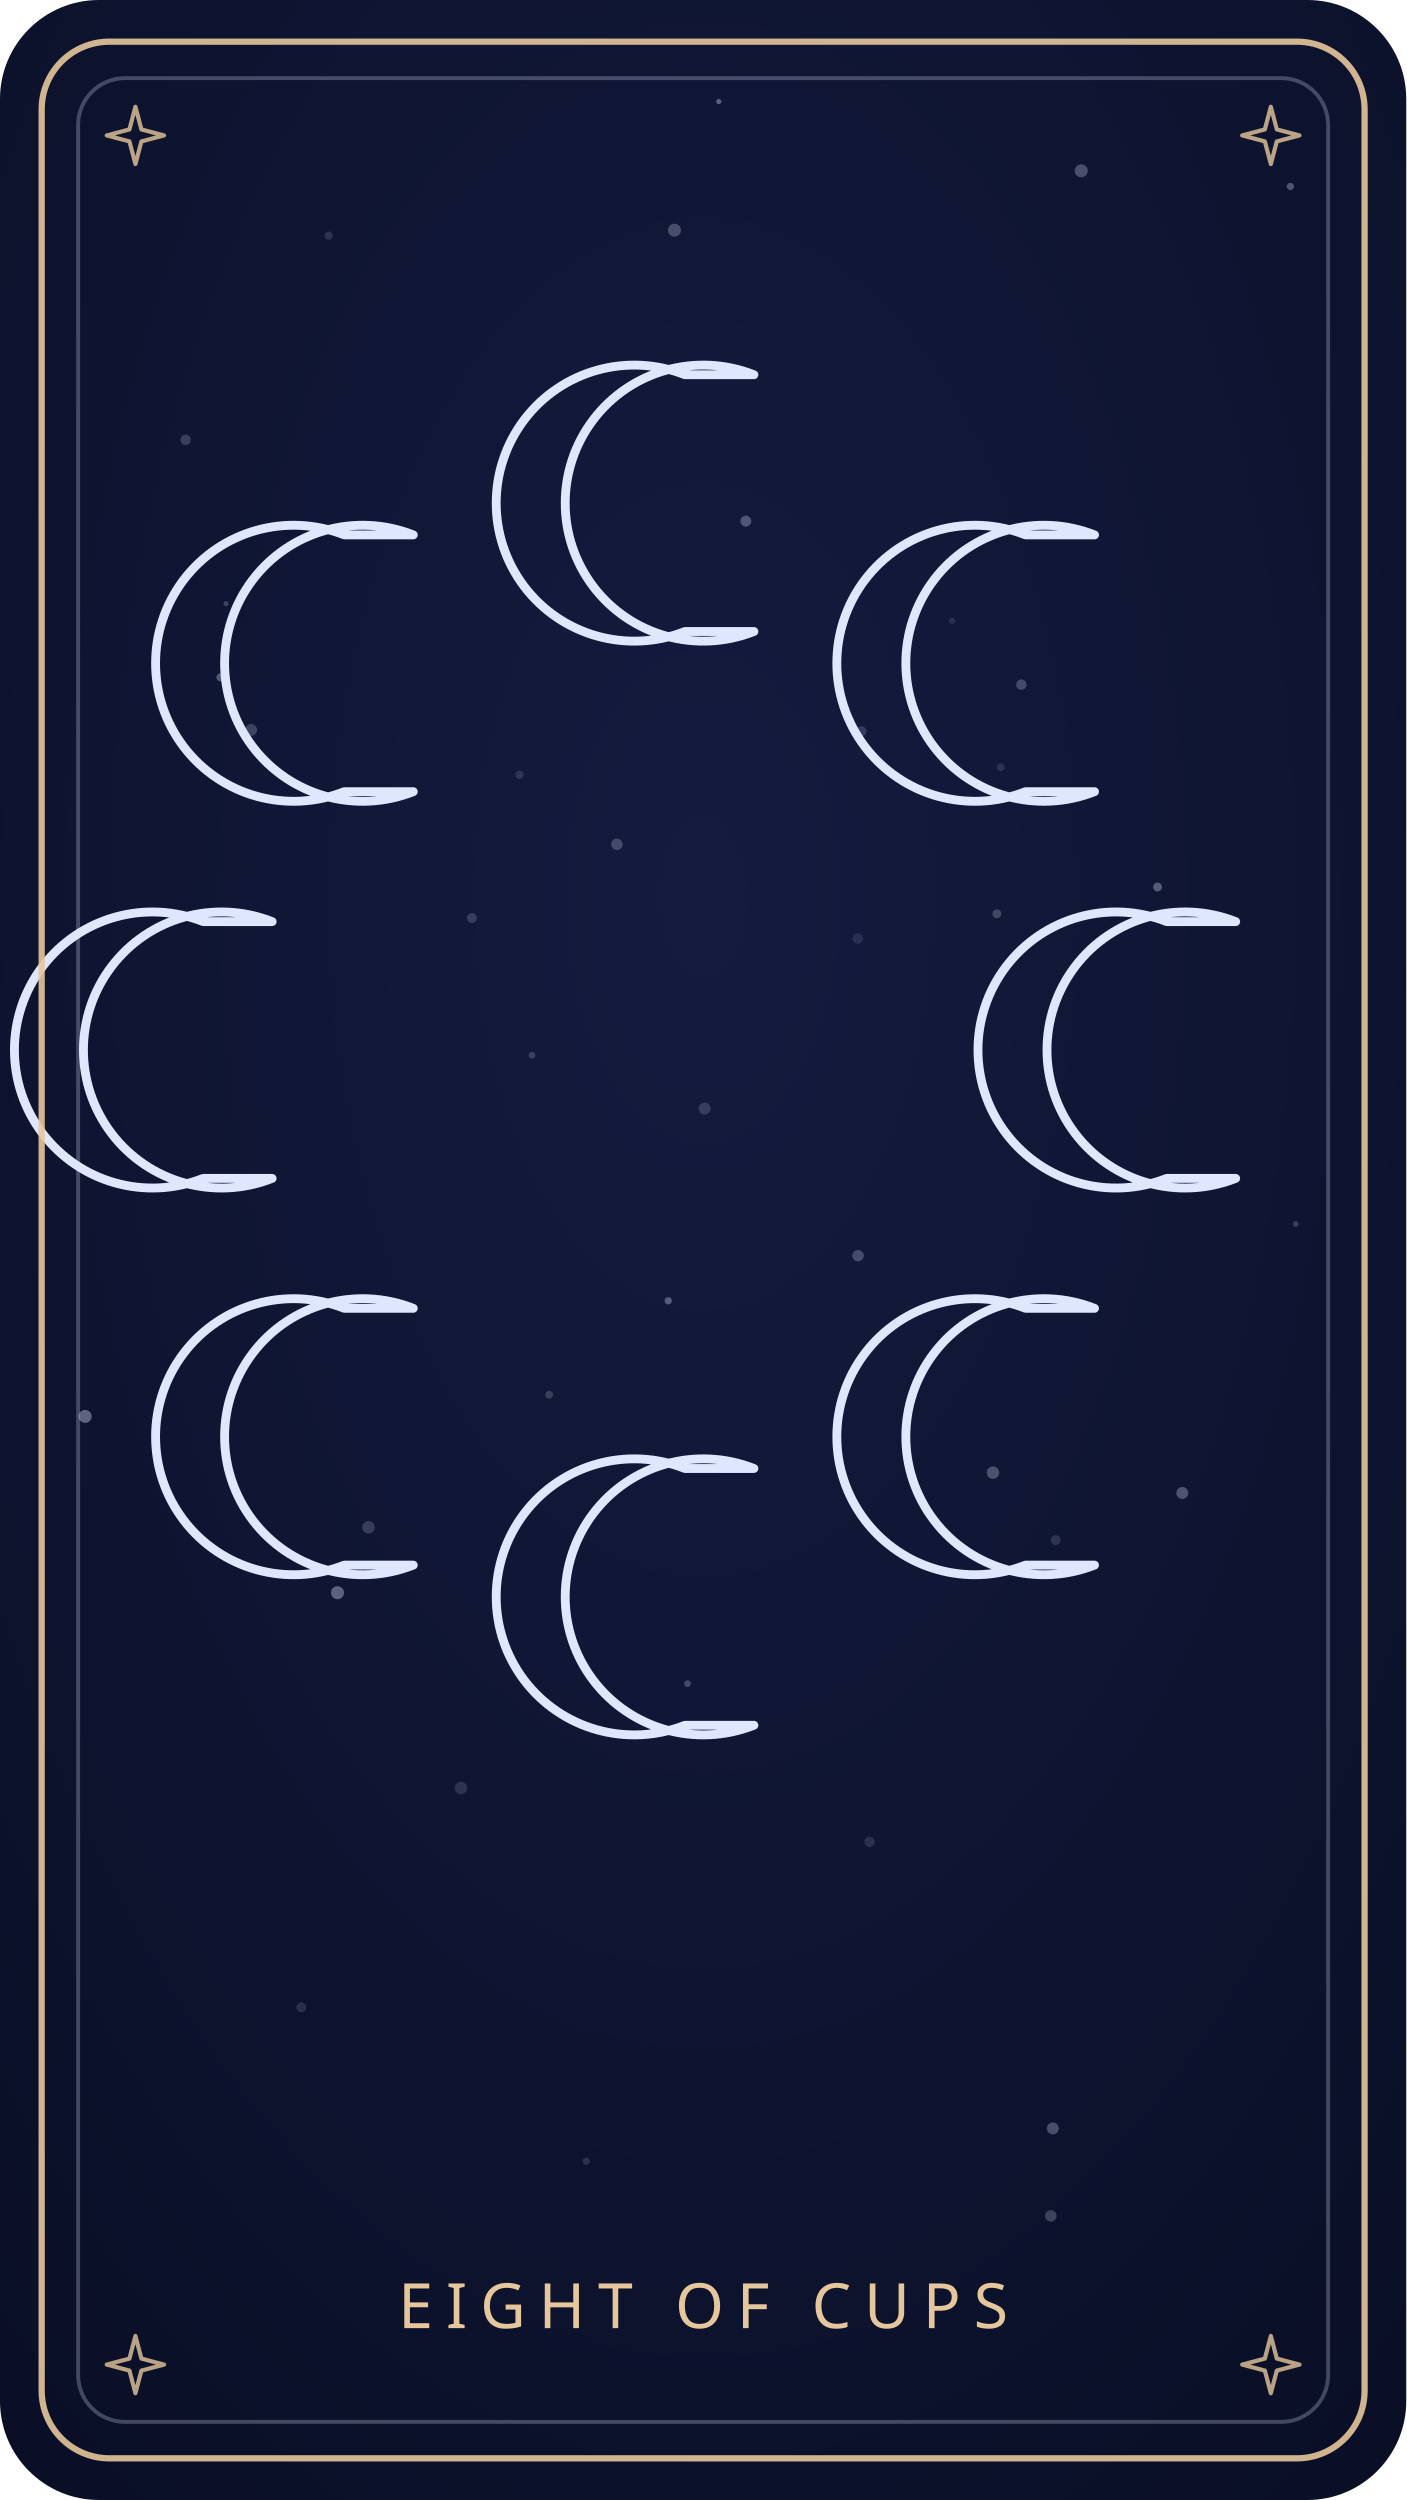
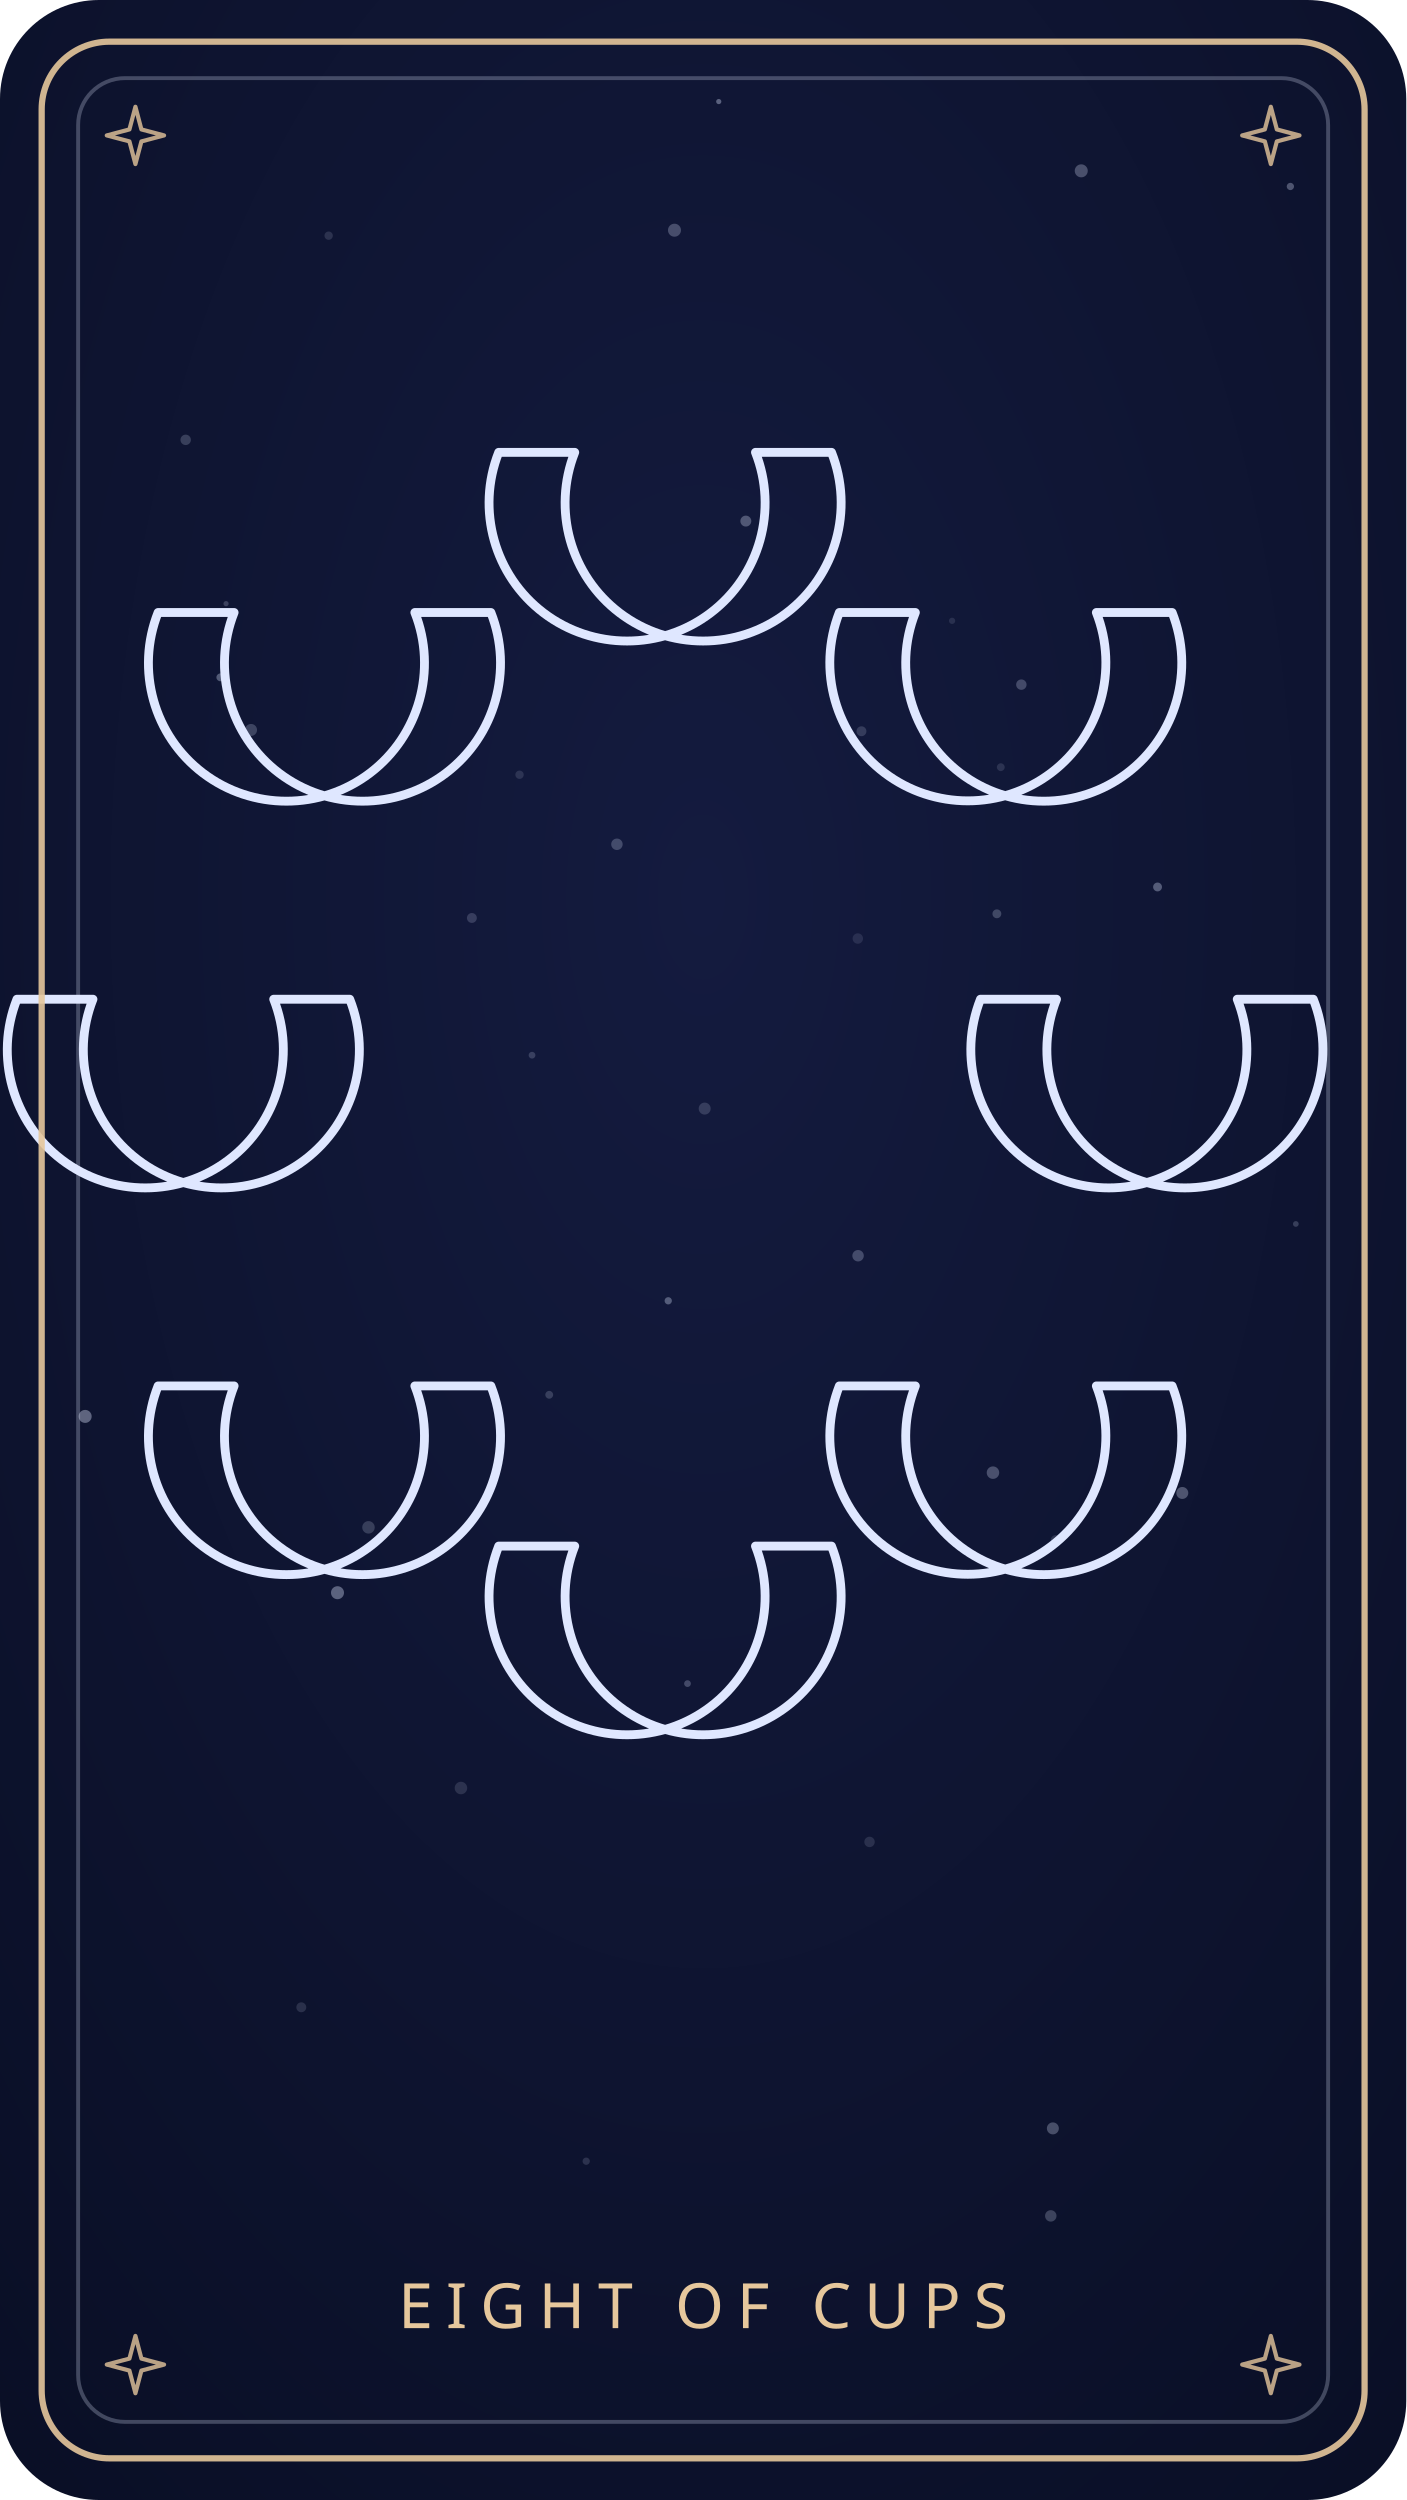
<svg xmlns="http://www.w3.org/2000/svg" viewBox="0 0 540 960" width="540" height="960">
  <defs>
    <radialGradient id="bg" cx="50%" cy="36%" r="85%">
      <stop offset="0%" stop-color="#141b3f" />
      <stop offset="100%" stop-color="#090e24" />
    </radialGradient>
  </defs>
  <rect x="0" y="0" width="540" height="960" rx="38" fill="url(#bg)" />
  <line x1="488.7" y1="357.3" x2="497.1" y2="357.3" w="1.2" color="#dfe7ff" op="0.242" />
  <line x1="488.7" y1="357.3" x2="488.7" y2="365.6" w="1.2" color="#dfe7ff" op="0.242" />
  <line x1="488.7" y1="357.3" x2="480.4" y2="357.3" w="1.2" color="#dfe7ff" op="0.242" />
  <line x1="488.7" y1="357.3" x2="488.7" y2="348.9" w="1.2" color="#dfe7ff" op="0.242" />
  <line x1="184.6" y1="860.4" x2="189.0" y2="860.4" w="1.2" color="#dfe7ff" op="0.325" />
  <line x1="184.6" y1="860.4" x2="184.6" y2="864.8" w="1.2" color="#dfe7ff" op="0.325" />
  <line x1="184.6" y1="860.4" x2="180.2" y2="860.4" w="1.2" color="#dfe7ff" op="0.325" />
  <line x1="184.6" y1="860.4" x2="184.6" y2="856.0" w="1.2" color="#dfe7ff" op="0.325" />
  <circle cx="384.3" cy="294.6" r="1.5" fill="#dfe7ff" stroke="none" fill-opacity="0.13" />
  <circle cx="141.5" cy="586.5" r="2.4" fill="#dfe7ff" stroke="none" fill-opacity="0.19" />
  <circle cx="405.4" cy="591.4" r="1.9" fill="#dfe7ff" stroke="none" fill-opacity="0.15" />
  <line x1="464.6" y1="902.2" x2="472.2" y2="902.2" w="1.2" color="#dfe7ff" op="0.194" />
  <line x1="464.6" y1="902.2" x2="464.6" y2="909.7" w="1.2" color="#dfe7ff" op="0.194" />
  <line x1="464.6" y1="902.2" x2="457.1" y2="902.2" w="1.2" color="#dfe7ff" op="0.194" />
  <line x1="464.6" y1="902.2" x2="464.6" y2="894.7" w="1.2" color="#dfe7ff" op="0.194" />
  <circle cx="129.6" cy="611.6" r="2.5" fill="#dfe7ff" stroke="none" fill-opacity="0.37" />
  <line x1="311.3" y1="224.3" x2="320.0" y2="224.3" w="1.2" color="#dfe7ff" op="0.284" />
  <line x1="311.3" y1="224.3" x2="311.3" y2="233.1" w="1.2" color="#dfe7ff" op="0.284" />
  <line x1="311.3" y1="224.3" x2="302.6" y2="224.3" w="1.2" color="#dfe7ff" op="0.284" />
  <line x1="311.3" y1="224.3" x2="311.3" y2="215.6" w="1.2" color="#dfe7ff" op="0.284" />
  <line x1="177.1" y1="362.3" x2="185.5" y2="362.3" w="1.2" color="#dfe7ff" op="0.127" />
  <line x1="177.1" y1="362.3" x2="177.1" y2="370.7" w="1.2" color="#dfe7ff" op="0.127" />
  <line x1="177.1" y1="362.3" x2="168.6" y2="362.3" w="1.2" color="#dfe7ff" op="0.127" />
  <line x1="177.1" y1="362.3" x2="177.1" y2="353.9" w="1.2" color="#dfe7ff" op="0.127" />
  <circle cx="286.4" cy="200.1" r="2.1" fill="#dfe7ff" stroke="none" fill-opacity="0.30" />
  <circle cx="210.9" cy="535.6" r="1.5" fill="#dfe7ff" stroke="none" fill-opacity="0.19" />
  <circle cx="236.9" cy="324.2" r="2.2" fill="#dfe7ff" stroke="none" fill-opacity="0.24" />
  <circle cx="96.4" cy="280.3" r="2.3" fill="#dfe7ff" stroke="none" fill-opacity="0.22" />
  <line x1="243.3" y1="265.9" x2="251.2" y2="265.9" w="1.2" color="#dfe7ff" op="0.259" />
  <line x1="243.3" y1="265.9" x2="243.3" y2="273.9" w="1.2" color="#dfe7ff" op="0.259" />
  <line x1="243.3" y1="265.9" x2="235.3" y2="265.9" w="1.2" color="#dfe7ff" op="0.259" />
  <line x1="243.3" y1="265.9" x2="243.3" y2="258.0" w="1.2" color="#dfe7ff" op="0.259" />
  <line x1="299.6" y1="331.7" x2="305.3" y2="331.7" w="1.2" color="#dfe7ff" op="0.35" />
  <line x1="299.6" y1="331.7" x2="299.6" y2="337.5" w="1.2" color="#dfe7ff" op="0.35" />
  <line x1="299.6" y1="331.7" x2="293.9" y2="331.7" w="1.2" color="#dfe7ff" op="0.35" />
  <line x1="299.6" y1="331.7" x2="299.6" y2="326.0" w="1.2" color="#dfe7ff" op="0.35" />
  <line x1="136.2" y1="768.3" x2="140.9" y2="768.3" w="1.2" color="#dfe7ff" op="0.166" />
  <line x1="136.2" y1="768.3" x2="136.2" y2="773.0" w="1.2" color="#dfe7ff" op="0.166" />
  <line x1="136.2" y1="768.3" x2="131.5" y2="768.3" w="1.2" color="#dfe7ff" op="0.166" />
  <line x1="136.2" y1="768.3" x2="136.2" y2="763.6" w="1.2" color="#dfe7ff" op="0.166" />
  <line x1="432.7" y1="542.8" x2="438.2" y2="542.8" w="1.2" color="#dfe7ff" op="0.29" />
  <line x1="432.7" y1="542.8" x2="432.7" y2="548.4" w="1.2" color="#dfe7ff" op="0.29" />
  <line x1="432.7" y1="542.8" x2="427.1" y2="542.8" w="1.2" color="#dfe7ff" op="0.29" />
  <line x1="432.7" y1="542.8" x2="432.7" y2="537.2" w="1.2" color="#dfe7ff" op="0.29" />
  <line x1="318.3" y1="544.7" x2="323.7" y2="544.7" w="1.2" color="#dfe7ff" op="0.115" />
  <line x1="318.3" y1="544.7" x2="318.3" y2="550.0" w="1.2" color="#dfe7ff" op="0.115" />
  <line x1="318.3" y1="544.7" x2="313.0" y2="544.7" w="1.2" color="#dfe7ff" op="0.115" />
  <line x1="318.3" y1="544.7" x2="318.3" y2="539.4" w="1.2" color="#dfe7ff" op="0.115" />
  <circle cx="333.9" cy="707.3" r="2.0" fill="#dfe7ff" stroke="none" fill-opacity="0.13" />
  <circle cx="392.2" cy="262.9" r="2.0" fill="#dfe7ff" stroke="none" fill-opacity="0.25" />
  <circle cx="404.3" cy="817.3" r="2.3" fill="#dfe7ff" stroke="none" fill-opacity="0.28" />
  <line x1="468.9" y1="218.6" x2="473.4" y2="218.6" w="1.2" color="#dfe7ff" op="0.204" />
  <line x1="468.9" y1="218.6" x2="468.9" y2="223.1" w="1.2" color="#dfe7ff" op="0.204" />
  <line x1="468.9" y1="218.6" x2="464.3" y2="218.6" w="1.2" color="#dfe7ff" op="0.204" />
  <line x1="468.9" y1="218.6" x2="468.9" y2="214.0" w="1.2" color="#dfe7ff" op="0.204" />
  <circle cx="276.0" cy="39.0" r="1.0" fill="#dfe7ff" stroke="none" fill-opacity="0.36" />
  <circle cx="256.6" cy="499.5" r="1.4" fill="#dfe7ff" stroke="none" fill-opacity="0.33" />
  <line x1="279.8" y1="222.9" x2="288.4" y2="222.9" w="1.2" color="#dfe7ff" op="0.209" />
  <line x1="279.8" y1="222.9" x2="279.8" y2="231.4" w="1.2" color="#dfe7ff" op="0.209" />
  <line x1="279.8" y1="222.9" x2="271.3" y2="222.9" w="1.2" color="#dfe7ff" op="0.209" />
  <line x1="279.8" y1="222.9" x2="279.8" y2="214.4" w="1.2" color="#dfe7ff" op="0.209" />
  <circle cx="71.3" cy="168.9" r="2.0" fill="#dfe7ff" stroke="none" fill-opacity="0.20" />
  <line x1="82.4" y1="34.4" x2="89.5" y2="34.4" w="1.2" color="#dfe7ff" op="0.152" />
  <line x1="82.4" y1="34.4" x2="82.4" y2="41.6" w="1.2" color="#dfe7ff" op="0.152" />
  <line x1="82.4" y1="34.4" x2="75.2" y2="34.4" w="1.2" color="#dfe7ff" op="0.152" />
  <line x1="82.4" y1="34.4" x2="82.4" y2="27.3" w="1.2" color="#dfe7ff" op="0.152" />
  <line x1="333.5" y1="539.0" x2="341.0" y2="539.0" w="1.2" color="#dfe7ff" op="0.162" />
  <line x1="333.5" y1="539.0" x2="333.5" y2="546.4" w="1.2" color="#dfe7ff" op="0.162" />
  <line x1="333.5" y1="539.0" x2="326.1" y2="539.0" w="1.2" color="#dfe7ff" op="0.162" />
  <line x1="333.5" y1="539.0" x2="333.5" y2="531.5" w="1.2" color="#dfe7ff" op="0.162" />
  <circle cx="177.0" cy="686.6" r="2.4" fill="#dfe7ff" stroke="none" fill-opacity="0.14" />
  <circle cx="497.6" cy="470.0" r="1.1" fill="#dfe7ff" stroke="none" fill-opacity="0.20" />
  <line x1="110.3" y1="302.2" x2="118.1" y2="302.2" w="1.2" color="#dfe7ff" op="0.324" />
  <line x1="110.3" y1="302.2" x2="110.3" y2="310.0" w="1.2" color="#dfe7ff" op="0.324" />
  <line x1="110.3" y1="302.2" x2="102.5" y2="302.2" w="1.2" color="#dfe7ff" op="0.324" />
  <line x1="110.3" y1="302.2" x2="110.3" y2="294.4" w="1.2" color="#dfe7ff" op="0.324" />
  <circle cx="365.6" cy="238.4" r="1.2" fill="#dfe7ff" stroke="none" fill-opacity="0.12" />
  <circle cx="415.2" cy="65.6" r="2.5" fill="#dfe7ff" stroke="none" fill-opacity="0.28" />
  <circle cx="264.0" cy="646.5" r="1.3" fill="#dfe7ff" stroke="none" fill-opacity="0.25" />
  <line x1="258.7" y1="880.7" x2="266.2" y2="880.7" w="1.2" color="#dfe7ff" op="0.34" />
  <line x1="258.7" y1="880.7" x2="258.7" y2="888.3" w="1.2" color="#dfe7ff" op="0.34" />
  <line x1="258.7" y1="880.7" x2="251.1" y2="880.7" w="1.2" color="#dfe7ff" op="0.34" />
  <line x1="258.7" y1="880.7" x2="258.7" y2="873.2" w="1.2" color="#dfe7ff" op="0.34" />
  <line x1="455.7" y1="544.8" x2="462.2" y2="544.8" w="1.2" color="#dfe7ff" op="0.217" />
  <line x1="455.7" y1="544.8" x2="455.7" y2="551.4" w="1.2" color="#dfe7ff" op="0.217" />
  <line x1="455.7" y1="544.8" x2="449.1" y2="544.8" w="1.2" color="#dfe7ff" op="0.217" />
  <line x1="455.7" y1="544.8" x2="455.7" y2="538.2" w="1.2" color="#dfe7ff" op="0.217" />
  <circle cx="403.5" cy="850.9" r="2.2" fill="#dfe7ff" stroke="none" fill-opacity="0.23" />
  <line x1="158.3" y1="145.5" x2="166.6" y2="145.5" w="1.2" color="#dfe7ff" op="0.316" />
  <line x1="158.3" y1="145.5" x2="158.3" y2="153.7" w="1.2" color="#dfe7ff" op="0.316" />
  <line x1="158.3" y1="145.5" x2="150.1" y2="145.5" w="1.2" color="#dfe7ff" op="0.316" />
  <line x1="158.3" y1="145.5" x2="158.3" y2="137.2" w="1.2" color="#dfe7ff" op="0.316" />
  <circle cx="270.6" cy="425.7" r="2.3" fill="#dfe7ff" stroke="none" fill-opacity="0.17" />
  <circle cx="225.1" cy="829.9" r="1.4" fill="#dfe7ff" stroke="none" fill-opacity="0.15" />
  <circle cx="204.3" cy="405.2" r="1.3" fill="#dfe7ff" stroke="none" fill-opacity="0.19" />
  <circle cx="454.0" cy="573.3" r="2.3" fill="#dfe7ff" stroke="none" fill-opacity="0.30" />
  <circle cx="329.4" cy="360.4" r="2.0" fill="#dfe7ff" stroke="none" fill-opacity="0.11" />
  <circle cx="32.7" cy="543.9" r="2.5" fill="#dfe7ff" stroke="none" fill-opacity="0.38" />
  <circle cx="381.3" cy="565.5" r="2.4" fill="#dfe7ff" stroke="none" fill-opacity="0.28" />
  <circle cx="329.5" cy="482.2" r="2.2" fill="#dfe7ff" stroke="none" fill-opacity="0.25" />
  <line x1="92.4" y1="142.6" x2="97.6" y2="142.6" w="1.2" color="#dfe7ff" op="0.166" />
  <line x1="92.4" y1="142.6" x2="92.4" y2="147.8" w="1.2" color="#dfe7ff" op="0.166" />
  <line x1="92.4" y1="142.6" x2="87.2" y2="142.6" w="1.2" color="#dfe7ff" op="0.166" />
  <line x1="92.4" y1="142.6" x2="92.4" y2="137.4" w="1.2" color="#dfe7ff" op="0.166" />
  <circle cx="181.2" cy="352.5" r="1.9" fill="#dfe7ff" stroke="none" fill-opacity="0.18" />
  <circle cx="126.2" cy="90.5" r="1.6" fill="#dfe7ff" stroke="none" fill-opacity="0.14" />
  <line x1="405.4" y1="167.7" x2="413.6" y2="167.7" w="1.2" color="#dfe7ff" op="0.18" />
  <line x1="405.4" y1="167.7" x2="405.4" y2="175.9" w="1.2" color="#dfe7ff" op="0.18" />
  <line x1="405.4" y1="167.7" x2="397.2" y2="167.7" w="1.2" color="#dfe7ff" op="0.18" />
  <line x1="405.4" y1="167.7" x2="405.4" y2="159.4" w="1.2" color="#dfe7ff" op="0.18" />
  <circle cx="115.7" cy="770.8" r="1.9" fill="#dfe7ff" stroke="none" fill-opacity="0.14" />
  <circle cx="84.6" cy="260.1" r="1.5" fill="#dfe7ff" stroke="none" fill-opacity="0.33" />
  <circle cx="495.5" cy="71.6" r="1.4" fill="#dfe7ff" stroke="none" fill-opacity="0.31" />
  <line x1="217.0" y1="109.3" x2="222.1" y2="109.3" w="1.2" color="#dfe7ff" op="0.36" />
  <line x1="217.0" y1="109.3" x2="217.0" y2="114.4" w="1.2" color="#dfe7ff" op="0.36" />
  <line x1="217.0" y1="109.3" x2="212.0" y2="109.3" w="1.2" color="#dfe7ff" op="0.36" />
  <line x1="217.0" y1="109.3" x2="217.0" y2="104.3" w="1.2" color="#dfe7ff" op="0.36" />
  <circle cx="330.8" cy="280.8" r="1.9" fill="#dfe7ff" stroke="none" fill-opacity="0.17" />
  <circle cx="382.8" cy="350.9" r="1.7" fill="#dfe7ff" stroke="none" fill-opacity="0.23" />
  <line x1="220.3" y1="136.2" x2="224.6" y2="136.2" w="1.2" color="#dfe7ff" op="0.335" />
  <line x1="220.3" y1="136.2" x2="220.3" y2="140.6" w="1.2" color="#dfe7ff" op="0.335" />
  <line x1="220.3" y1="136.2" x2="216.0" y2="136.2" w="1.2" color="#dfe7ff" op="0.335" />
  <line x1="220.3" y1="136.2" x2="220.3" y2="131.9" w="1.2" color="#dfe7ff" op="0.335" />
  <line x1="172.1" y1="570.4" x2="178.8" y2="570.4" w="1.2" color="#dfe7ff" op="0.123" />
  <line x1="172.1" y1="570.4" x2="172.1" y2="577.1" w="1.2" color="#dfe7ff" op="0.123" />
  <line x1="172.1" y1="570.4" x2="165.4" y2="570.4" w="1.2" color="#dfe7ff" op="0.123" />
  <line x1="172.1" y1="570.4" x2="172.1" y2="563.7" w="1.2" color="#dfe7ff" op="0.123" />
  <line x1="210.3" y1="467.5" x2="217.0" y2="467.5" w="1.2" color="#dfe7ff" op="0.101" />
  <line x1="210.3" y1="467.5" x2="210.3" y2="474.1" w="1.2" color="#dfe7ff" op="0.101" />
  <line x1="210.3" y1="467.5" x2="203.7" y2="467.5" w="1.2" color="#dfe7ff" op="0.101" />
  <line x1="210.3" y1="467.5" x2="210.3" y2="460.8" w="1.2" color="#dfe7ff" op="0.101" />
  <line x1="145.5" y1="441.2" x2="149.3" y2="441.2" w="1.2" color="#dfe7ff" op="0.19" />
  <line x1="145.5" y1="441.2" x2="145.5" y2="445.0" w="1.2" color="#dfe7ff" op="0.19" />
  <line x1="145.5" y1="441.2" x2="141.7" y2="441.2" w="1.2" color="#dfe7ff" op="0.19" />
  <line x1="145.5" y1="441.2" x2="145.5" y2="437.4" w="1.2" color="#dfe7ff" op="0.19" />
  <circle cx="444.5" cy="340.6" r="1.7" fill="#dfe7ff" stroke="none" fill-opacity="0.33" />
  <circle cx="199.5" cy="297.5" r="1.6" fill="#dfe7ff" stroke="none" fill-opacity="0.13" />
  <circle cx="259.0" cy="88.4" r="2.5" fill="#dfe7ff" stroke="none" fill-opacity="0.26" />
  <circle cx="86.8" cy="231.8" r="1.0" fill="#dfe7ff" stroke="none" fill-opacity="0.21" />
-   <path d="M 289.5 242.5 A 53.0 53.0 0 1 1 289.5 143.9 L 263.0 143.9 A 53.0 53.0 0 1 0 263.0 242.5 Z" fill="none" stroke="#dfe7ff" stroke-width="3.4" stroke-linecap="round" stroke-linejoin="round" />
-   <path d="M 420.3 304.0 A 53.0 53.0 0 1 1 420.3 205.4 L 393.8 205.4 A 53.0 53.0 0 1 0 393.8 304.0 Z" fill="none" stroke="#dfe7ff" stroke-width="3.4" stroke-linecap="round" stroke-linejoin="round" />
-   <path d="M 474.5 452.5 A 53.0 53.0 0 1 1 474.5 353.9 L 448.0 353.9 A 53.0 53.0 0 1 0 448.0 452.5 Z" fill="none" stroke="#dfe7ff" stroke-width="3.4" stroke-linecap="round" stroke-linejoin="round" />
-   <path d="M 420.3 601.0 A 53.0 53.0 0 1 1 420.3 502.4 L 393.8 502.4 A 53.0 53.0 0 1 0 393.8 601.0 Z" fill="none" stroke="#dfe7ff" stroke-width="3.4" stroke-linecap="round" stroke-linejoin="round" />
-   <path d="M 289.5 662.5 A 53.0 53.0 0 1 1 289.5 563.9 L 263.0 563.9 A 53.0 53.0 0 1 0 263.0 662.5 Z" fill="none" stroke="#dfe7ff" stroke-width="3.4" stroke-linecap="round" stroke-linejoin="round" />
-   <path d="M 158.7 601.0 A 53.0 53.0 0 1 1 158.7 502.4 L 132.2 502.4 A 53.0 53.0 0 1 0 132.2 601.0 Z" fill="none" stroke="#dfe7ff" stroke-width="3.4" stroke-linecap="round" stroke-linejoin="round" />
-   <path d="M 104.5 452.5 A 53.0 53.0 0 1 1 104.5 353.9 L 78.0 353.9 A 53.0 53.0 0 1 0 78.0 452.5 Z" fill="none" stroke="#dfe7ff" stroke-width="3.4" stroke-linecap="round" stroke-linejoin="round" />
-   <path d="M 158.7 304.0 A 53.0 53.0 0 1 1 158.7 205.4 L 132.2 205.4 A 53.0 53.0 0 1 0 132.2 304.0 Z" fill="none" stroke="#dfe7ff" stroke-width="3.4" stroke-linecap="round" stroke-linejoin="round" />
+   <path d="M 319.3 173.7 A 53.0 53.0 0 1 1 220.7 173.7 L 191.5 173.7 A 53.0 53.0 0 1 0 290.1 173.7 Z" fill="none" stroke="#dfe7ff" stroke-width="3.4" stroke-linecap="round" stroke-linejoin="round" />
+   <path d="M 450.1 235.2 A 53.0 53.0 0 1 1 351.5 235.2 L 322.3 235.2 A 53.0 53.0 0 1 0 421.0 235.2 Z" fill="none" stroke="#dfe7ff" stroke-width="3.4" stroke-linecap="round" stroke-linejoin="round" />
+   <path d="M 504.3 383.7 A 53.0 53.0 0 1 1 405.7 383.7 L 376.5 383.7 A 53.0 53.0 0 1 0 475.1 383.7 Z" fill="none" stroke="#dfe7ff" stroke-width="3.4" stroke-linecap="round" stroke-linejoin="round" />
+   <path d="M 450.1 532.2 A 53.0 53.0 0 1 1 351.5 532.2 L 322.3 532.2 A 53.0 53.0 0 1 0 421.0 532.2 Z" fill="none" stroke="#dfe7ff" stroke-width="3.4" stroke-linecap="round" stroke-linejoin="round" />
+   <path d="M 319.3 593.7 A 53.0 53.0 0 1 1 220.7 593.7 L 191.5 593.7 A 53.0 53.0 0 1 0 290.1 593.7 Z" fill="none" stroke="#dfe7ff" stroke-width="3.4" stroke-linecap="round" stroke-linejoin="round" />
+   <path d="M 188.5 532.2 A 53.0 53.0 0 1 1 89.9 532.2 L 60.7 532.2 A 53.0 53.0 0 1 0 159.3 532.2 Z" fill="none" stroke="#dfe7ff" stroke-width="3.4" stroke-linecap="round" stroke-linejoin="round" />
+   <path d="M 134.3 383.7 A 53.0 53.0 0 1 1 35.7 383.7 L 6.5 383.7 A 53.0 53.0 0 1 0 105.1 383.7 Z" fill="none" stroke="#dfe7ff" stroke-width="3.4" stroke-linecap="round" stroke-linejoin="round" />
+   <path d="M 188.5 235.2 A 53.0 53.0 0 1 1 89.9 235.2 L 60.7 235.2 A 53.0 53.0 0 1 0 159.3 235.2 Z" fill="none" stroke="#dfe7ff" stroke-width="3.4" stroke-linecap="round" stroke-linejoin="round" />
  <rect x="16" y="16" width="508" height="928" rx="26" fill="none" stroke="#e6c79c" stroke-width="2.4" stroke-linecap="round" stroke-linejoin="round" stroke-opacity="0.90" />
  <rect x="30" y="30" width="480" height="900" rx="18" fill="none" stroke="#dfe7ff" stroke-width="1.5" stroke-linecap="round" stroke-linejoin="round" stroke-opacity="0.26" />
  <path d="M 52.0 41.0 L 54.3 49.7 L 63.0 52.0 L 54.3 54.3 L 52.0 63.0 L 49.7 54.3 L 41.0 52.0 L 49.7 49.7 Z" fill="none" stroke="#e6c79c" stroke-width="1.6" stroke-linecap="round" stroke-linejoin="round" stroke-opacity="0.80" />
  <path d="M 488.0 41.0 L 490.3 49.7 L 499.0 52.0 L 490.3 54.3 L 488.0 63.0 L 485.7 54.3 L 477.0 52.0 L 485.7 49.7 Z" fill="none" stroke="#e6c79c" stroke-width="1.6" stroke-linecap="round" stroke-linejoin="round" stroke-opacity="0.80" />
  <path d="M 52.0 897.0 L 54.3 905.7 L 63.0 908.0 L 54.3 910.3 L 52.0 919.0 L 49.7 910.3 L 41.0 908.0 L 49.7 905.7 Z" fill="none" stroke="#e6c79c" stroke-width="1.6" stroke-linecap="round" stroke-linejoin="round" stroke-opacity="0.80" />
  <path d="M 488.0 897.0 L 490.3 905.7 L 499.0 908.0 L 490.3 910.3 L 488.0 919.0 L 485.7 910.3 L 477.0 908.0 L 485.7 905.7 Z" fill="none" stroke="#e6c79c" stroke-width="1.6" stroke-linecap="round" stroke-linejoin="round" stroke-opacity="0.80" />
  <text x="270" y="894" text-anchor="middle" fill="#e6c79c" font-family="'Avenir Next', system-ui, sans-serif" font-size="24" letter-spacing="5" font-weight="500">EIGHT OF CUPS</text>
</svg>
